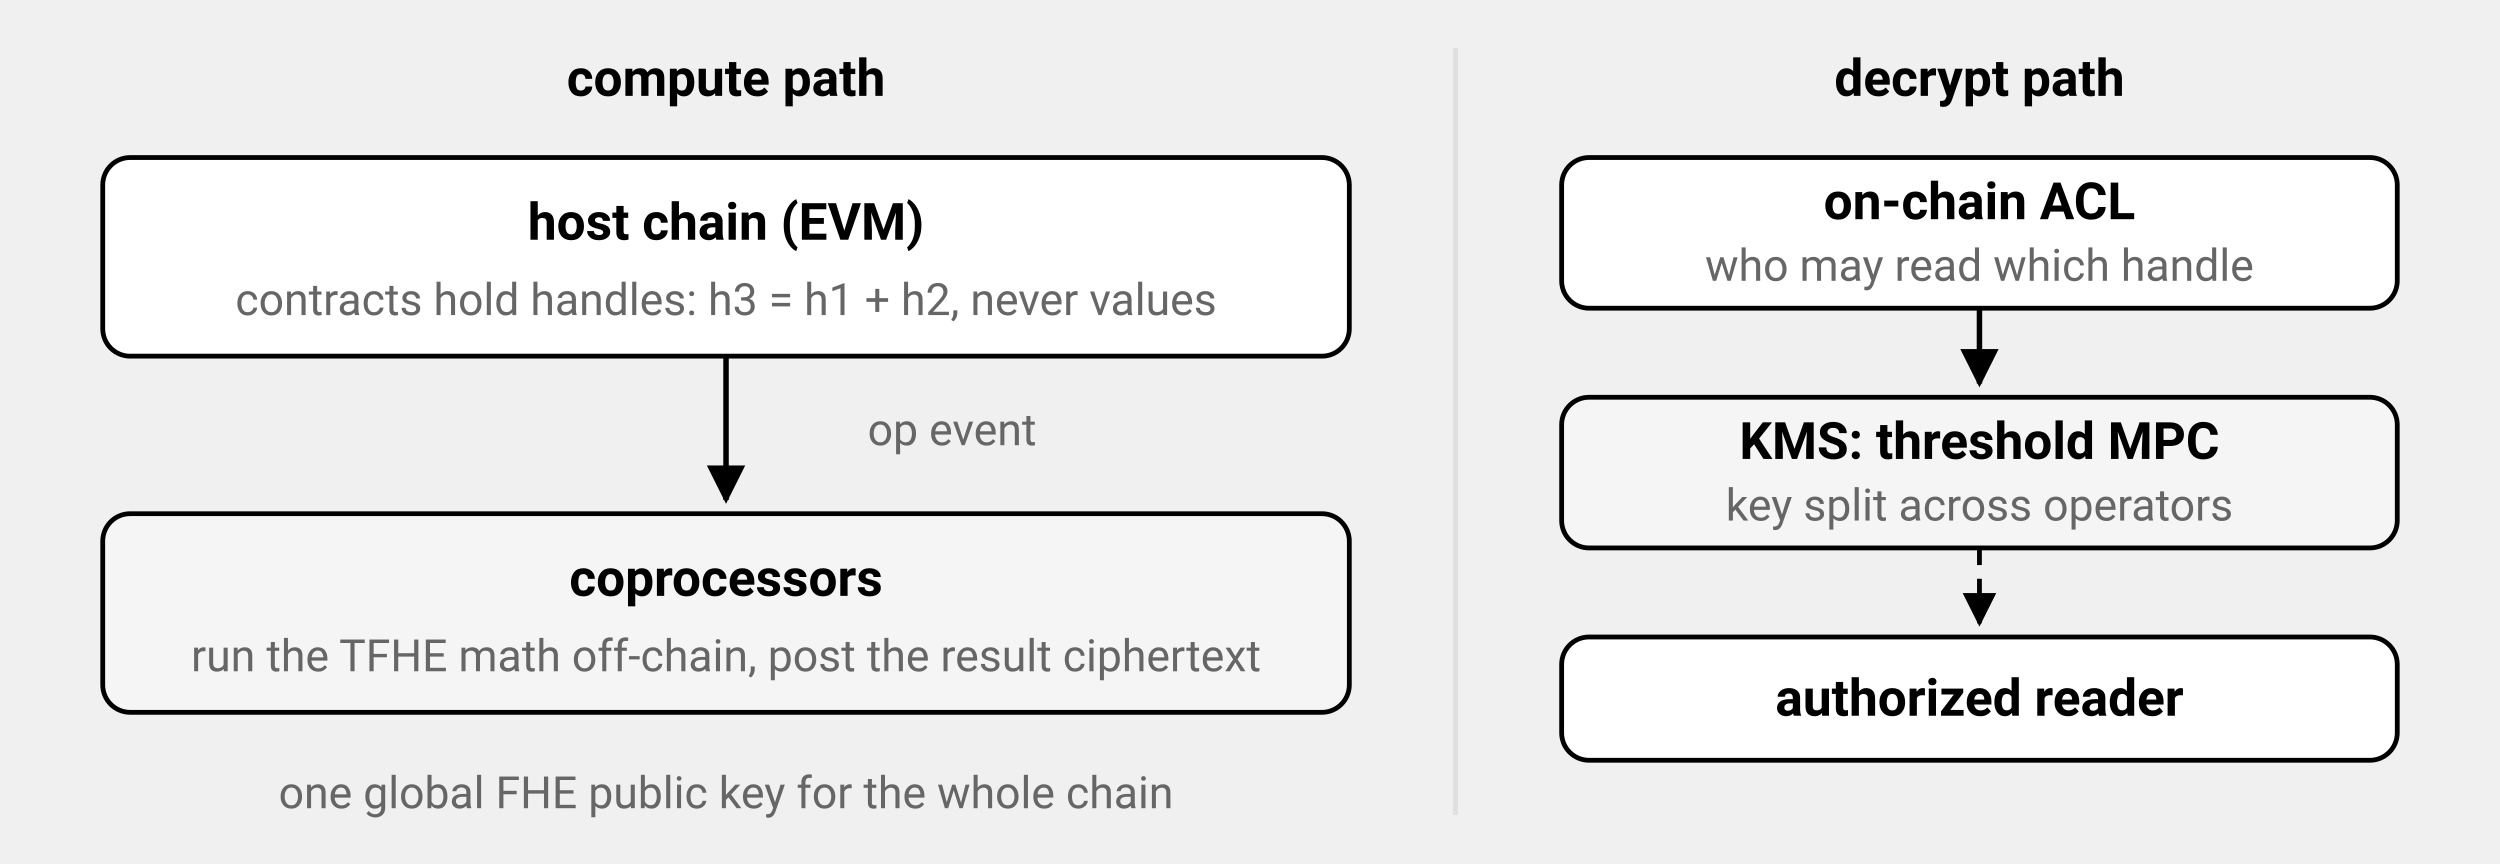
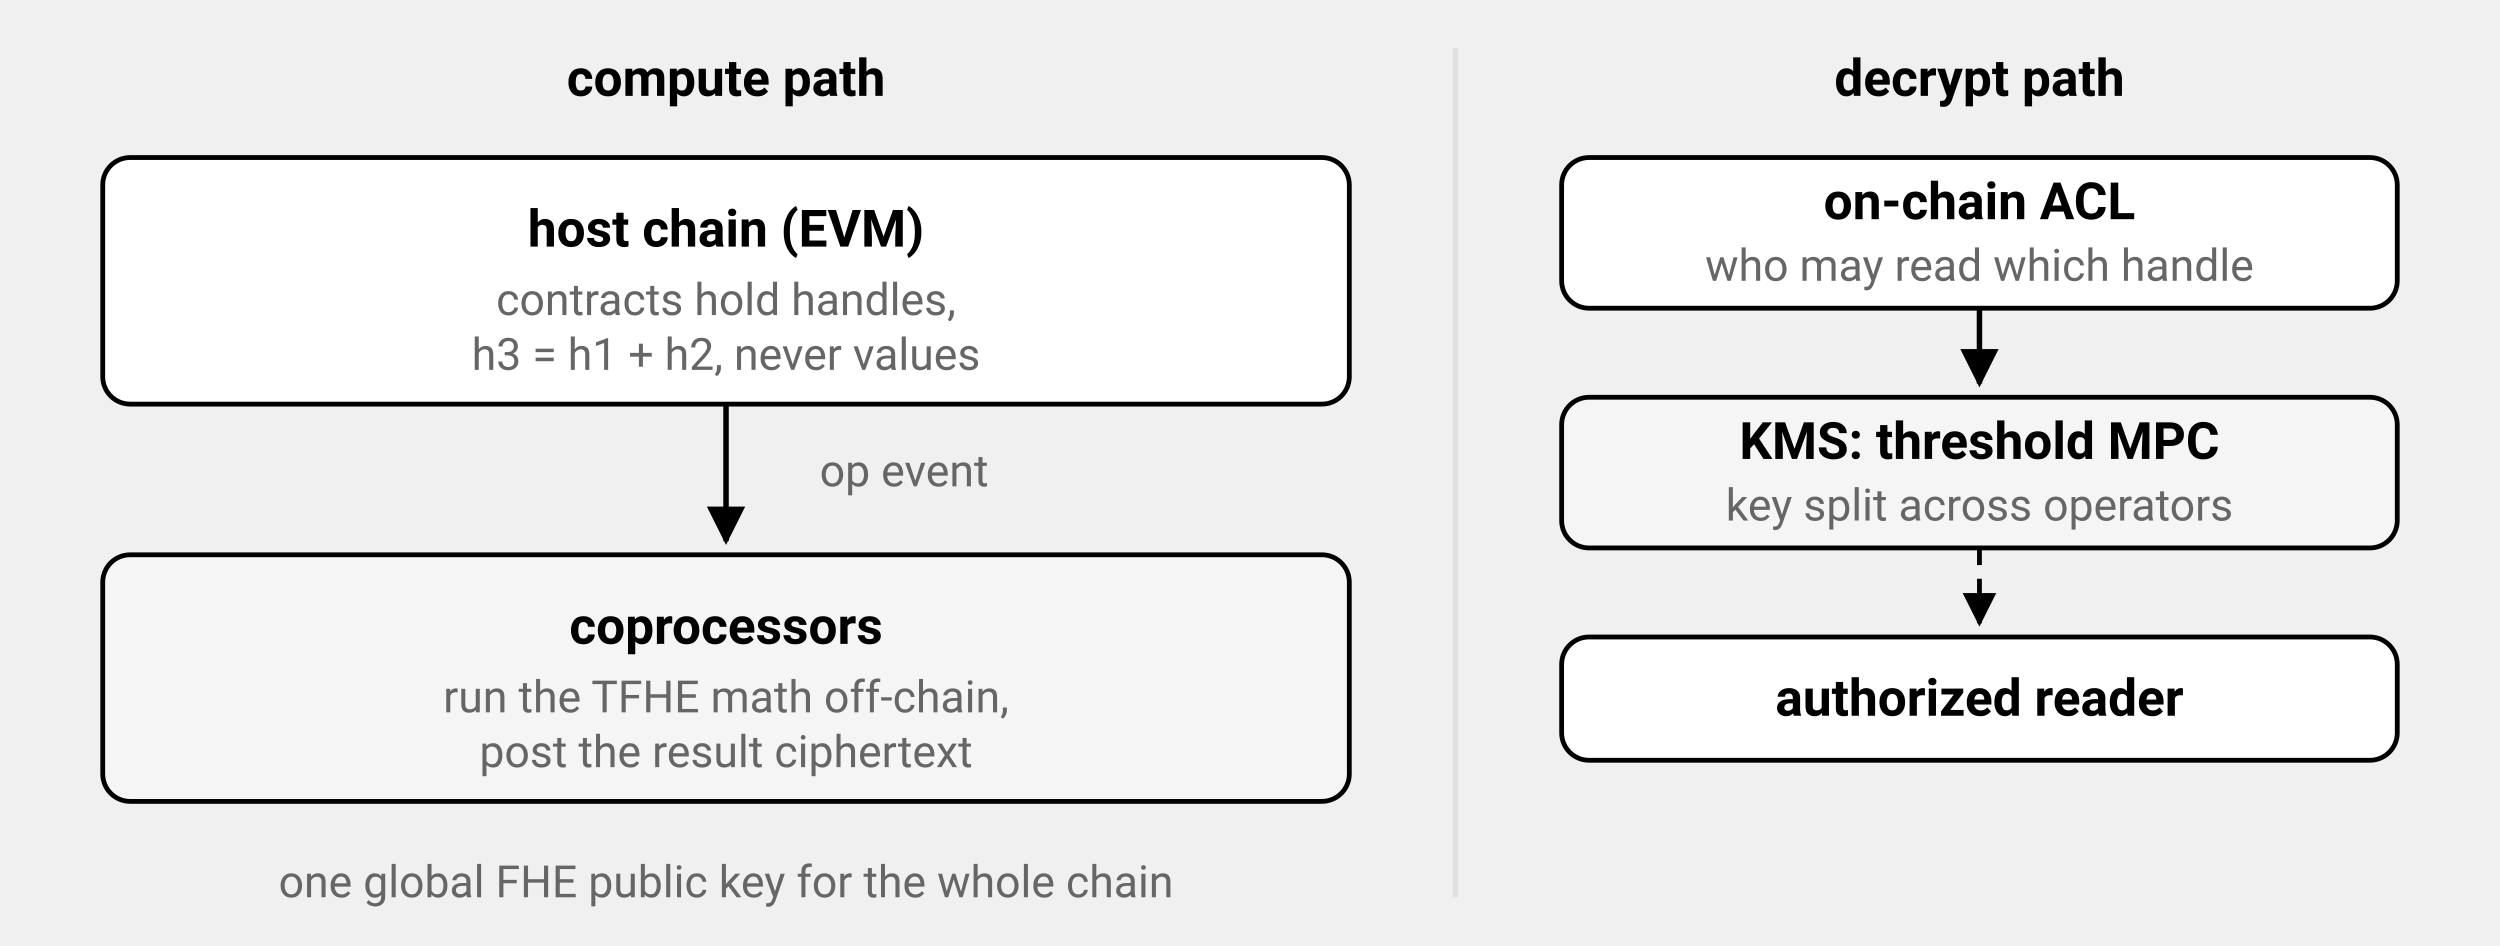
- <svg xmlns="http://www.w3.org/2000/svg" width="730" height="252" viewBox="0 0 730 252" font-family="system-ui, -apple-system, 'Segoe UI', Roboto, sans-serif">
+ <svg xmlns="http://www.w3.org/2000/svg" width="730" height="276" viewBox="0 0 730 276" font-family="system-ui, -apple-system, 'Segoe UI', Roboto, sans-serif">
  <style>
    .t { fill:#000; font-size:15px; font-weight:600; text-anchor:middle; }
    .s { fill:#666; font-size:13px; text-anchor:middle; }
    .box { fill:#F5F5F5; stroke:#000; stroke-width:1.4; }
    .open { fill:#fff; stroke:#000; stroke-width:1.4; }
    .arrow { stroke:#000; stroke-width:1.6; fill:none; }
    .dash { stroke:#000; stroke-width:1.4; fill:none; stroke-dasharray:5 4; }
    .split { stroke:#E0E0E0; stroke-width:1.5; }
  </style>
  <defs>
    <marker id="a" viewBox="0 0 10 10" refX="9" refY="5" markerWidth="7" markerHeight="7" orient="auto">
      <path d="M0,0 L10,5 L0,10 z" fill="#000" />
    </marker>
  </defs>
-   <line class="split" x1="425" y1="14" x2="425" y2="238" />
+   <line class="split" x1="425" y1="14" x2="425" y2="262" />
  <text class="t" x="212" y="28">compute path</text>
-   <rect class="open" x="30" y="46" width="364" height="58" rx="8" />
-   <text class="t" x="212" y="70">host chain (EVM)</text>
-   <text class="s" x="212" y="92">contracts hold handles: h3 = h1 + h2, never values</text>
-   <line class="arrow" x1="212" y1="104" x2="212" y2="146" marker-end="url(#a)" />
-   <text class="s" x="278" y="130">op event</text>
-   <rect class="box" x="30" y="150" width="364" height="58" rx="8" />
-   <text class="t" x="212" y="174">coprocessors</text>
-   <text class="s" x="212" y="196">run the TFHE math off-chain, post the result ciphertext</text>
-   <text class="s" x="212" y="236">one global FHE public key for the whole chain</text>
+   <rect class="open" x="30" y="46" width="364" height="72" rx="8" />
+   <text class="t" x="212" y="72">host chain (EVM)</text>
+   <text class="s" x="212" y="92">contracts hold handles,</text>
+   <text class="s" x="212" y="108">h3 = h1 + h2, never values</text>
+   <line class="arrow" x1="212" y1="118" x2="212" y2="158" marker-end="url(#a)" />
+   <text class="s" x="264" y="142">op event</text>
+   <rect class="box" x="30" y="162" width="364" height="72" rx="8" />
+   <text class="t" x="212" y="188">coprocessors</text>
+   <text class="s" x="212" y="208">run the TFHE math off-chain,</text>
+   <text class="s" x="212" y="224">post the result ciphertext</text>
+   <text class="s" x="212" y="262">one global FHE public key for the whole chain</text>
  <text class="t" x="578" y="28">decrypt path</text>
  <rect class="open" x="456" y="46" width="244" height="44" rx="8" />
  <text class="t" x="578" y="64">on-chain ACL</text>
  <text class="s" x="578" y="82">who may read which handle</text>
  <line class="arrow" x1="578" y1="90" x2="578" y2="112" marker-end="url(#a)" />
  <rect class="box" x="456" y="116" width="244" height="44" rx="8" />
  <text class="t" x="578" y="134">KMS: threshold MPC</text>
  <text class="s" x="578" y="152">key split across operators</text>
  <line class="dash" x1="578" y1="160" x2="578" y2="182" marker-end="url(#a)" />
  <rect class="open" x="456" y="186" width="244" height="36" rx="8" />
  <text class="t" x="578" y="209">authorized reader</text>
</svg>
